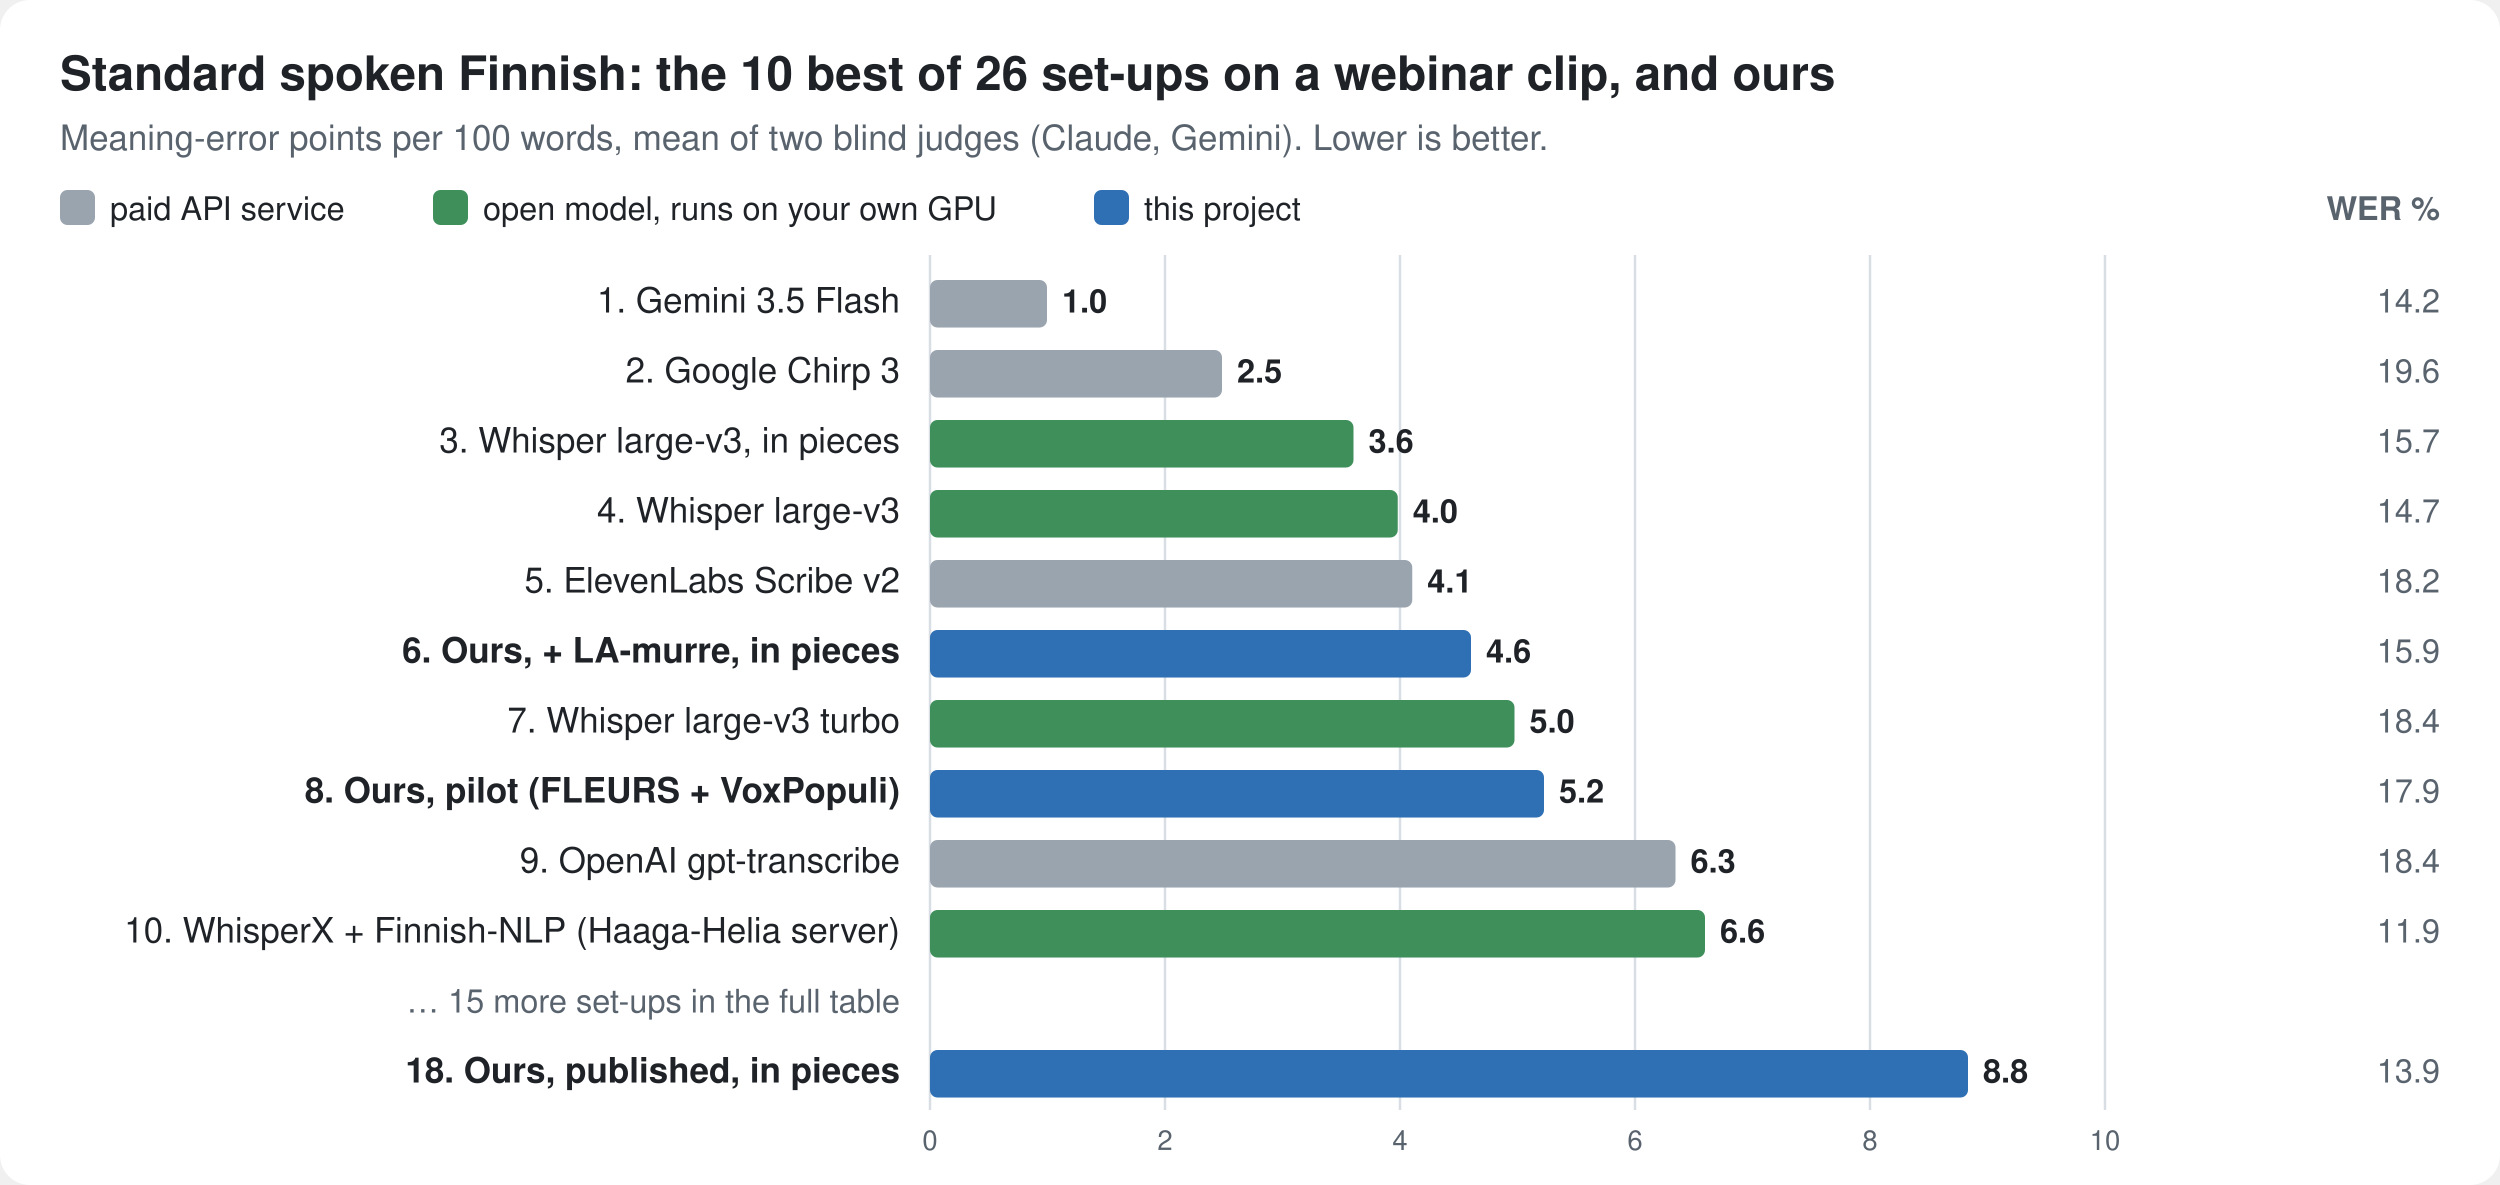
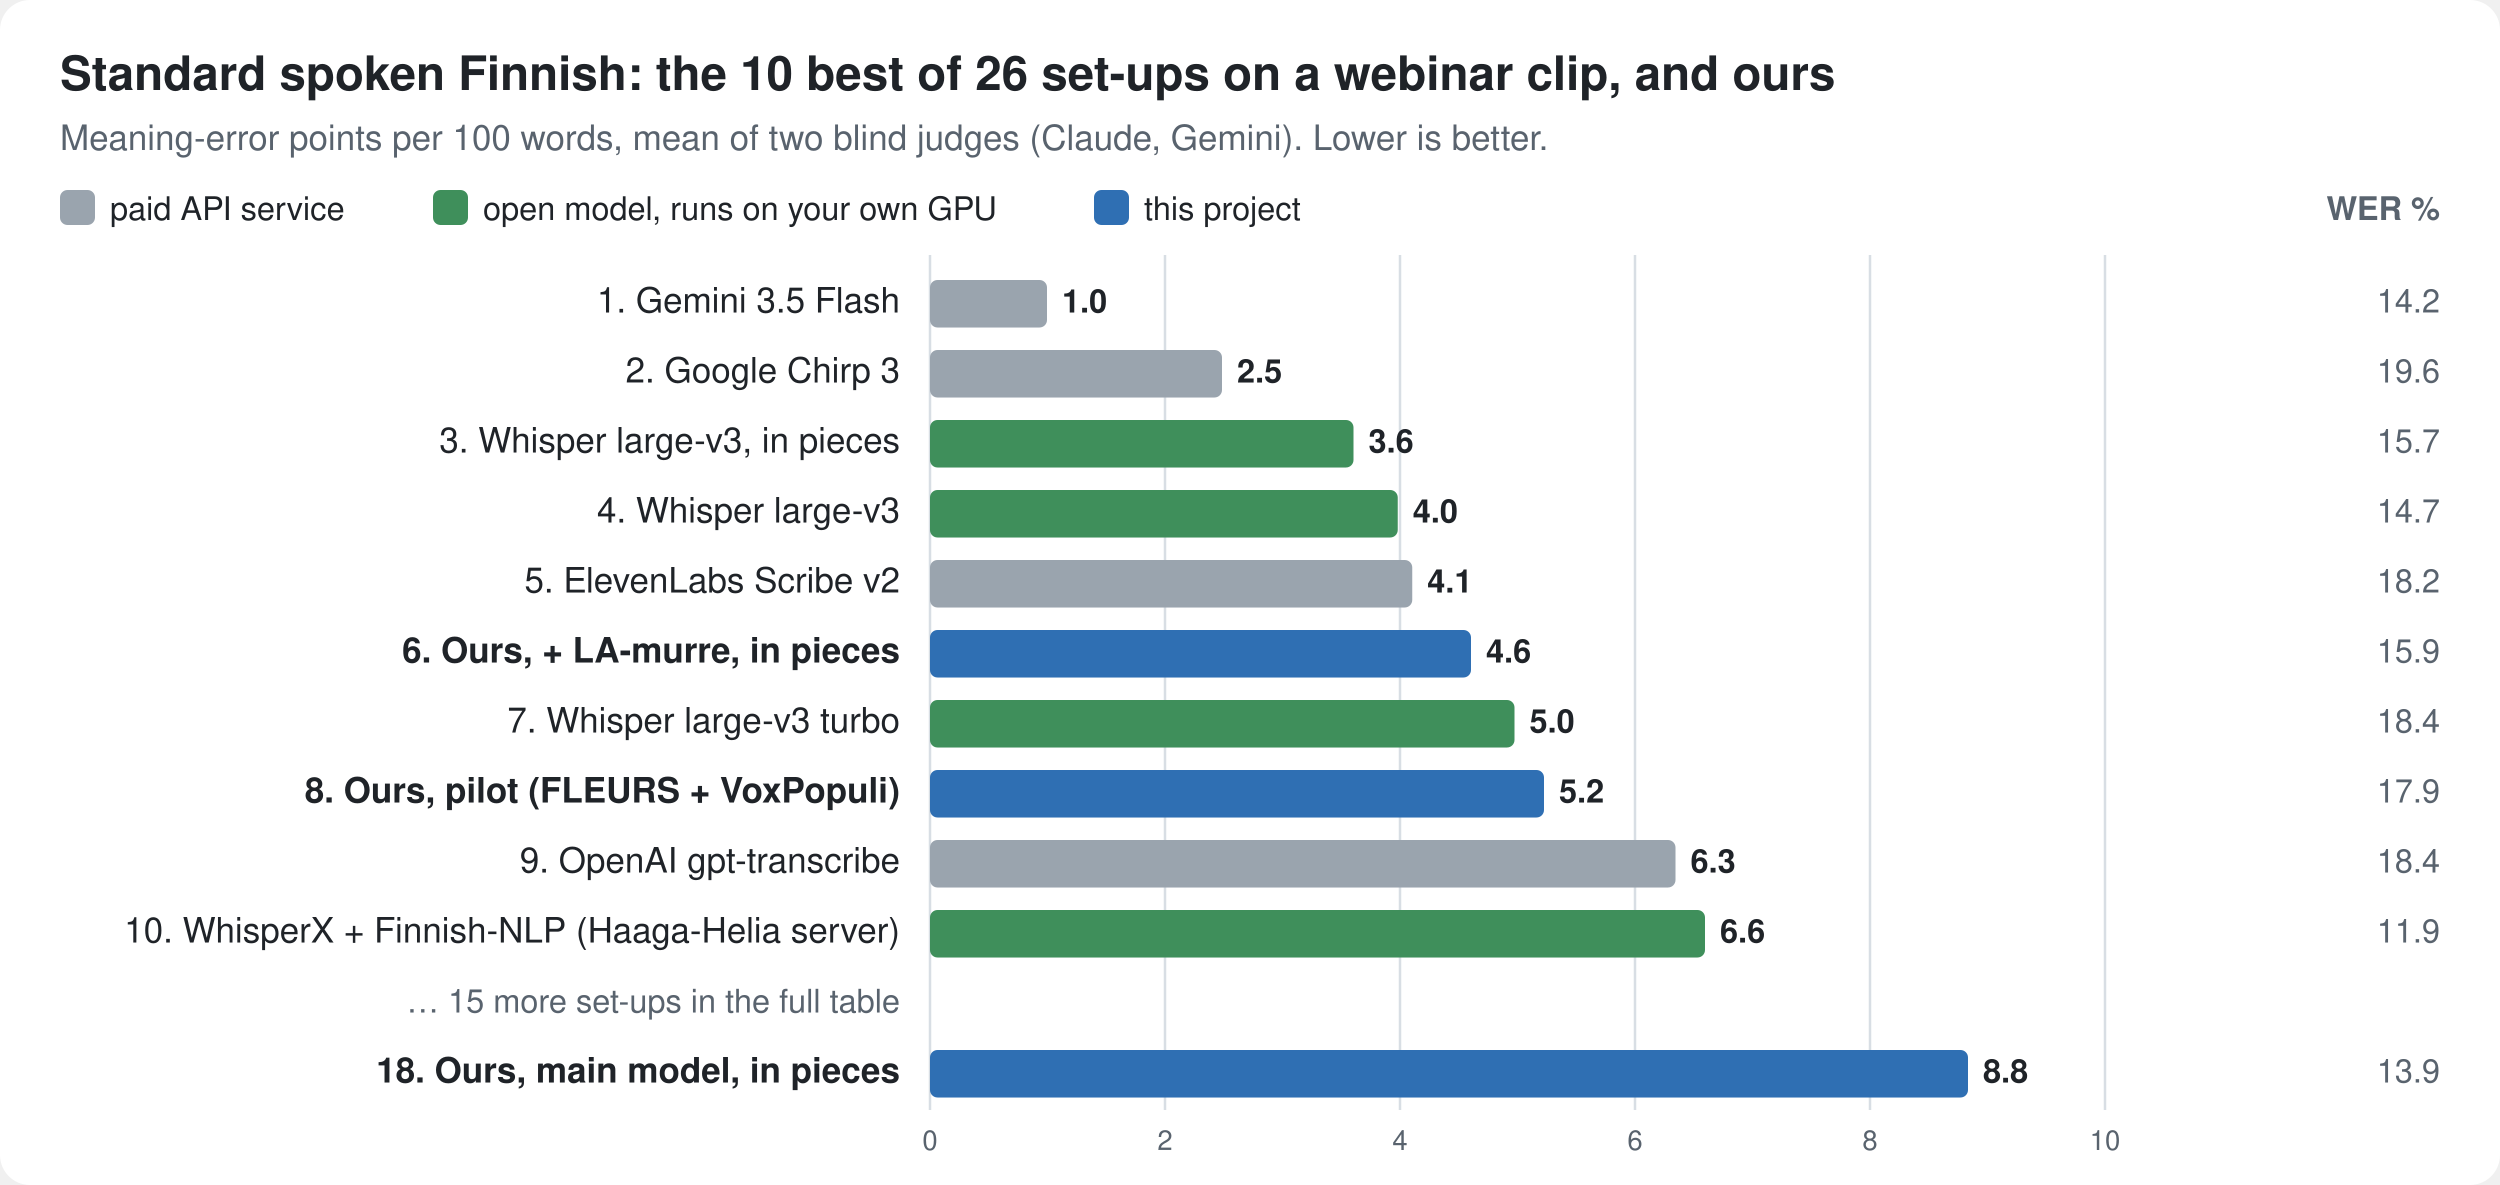
- <svg xmlns="http://www.w3.org/2000/svg" viewBox="0 0 1000 474" width="1000" height="474" font-family="system-ui, -apple-system, Segoe UI, Helvetica, Arial, sans-serif" role="img" aria-label="The ten best speech-to-text set-ups on the Ajokortti webinar clip, and our published model">
+ <svg xmlns="http://www.w3.org/2000/svg" viewBox="0 0 1000 474" width="1000" height="474" font-family="system-ui, -apple-system, Segoe UI, Helvetica, Arial, sans-serif" role="img" aria-label="The ten best speech-to-text set-ups on the Ajokortti webinar clip, and our main model">
  <rect width="1000" height="474" rx="12" fill="#ffffff" />
  <text x="24.0" y="36.0" font-size="19" font-weight="700" fill="#1f2328" text-anchor="start">Standard spoken Finnish: the 10 best of 26 set-ups on a webinar clip, and ours</text>
  <text x="24.0" y="60.0" font-size="14" font-weight="400" fill="#59636e" text-anchor="start">Meaning-error points per 100 words, mean of two blind judges (Claude, Gemini). Lower is better.</text>
  <rect x="24" y="76" width="14" height="14" rx="3" fill="#9aa4ae" />
  <text x="44.0" y="88.0" font-size="13" font-weight="400" fill="#1f2328" text-anchor="start">paid API service</text>
  <rect x="173.2" y="76" width="14" height="14" rx="3" fill="#3f8f5b" />
  <text x="193.2" y="88.0" font-size="13" font-weight="400" fill="#1f2328" text-anchor="start">open model, runs on your own GPU</text>
  <rect x="437.6" y="76" width="14" height="14" rx="3" fill="#2f6fb3" />
  <text x="457.6" y="88.0" font-size="13" font-weight="400" fill="#1f2328" text-anchor="start">this project</text>
  <text x="976.0" y="88.0" font-size="13" font-weight="700" fill="#59636e" text-anchor="end">WER %</text>
  <line x1="372.0" y1="102" x2="372.0" y2="444" stroke="#d8dee4" />
  <text x="372.0" y="460.0" font-size="11" font-weight="400" fill="#59636e" text-anchor="middle">0</text>
  <line x1="466.0" y1="102" x2="466.0" y2="444" stroke="#d8dee4" />
  <text x="466.0" y="460.0" font-size="11" font-weight="400" fill="#59636e" text-anchor="middle">2</text>
  <line x1="560.0" y1="102" x2="560.0" y2="444" stroke="#d8dee4" />
  <text x="560.0" y="460.0" font-size="11" font-weight="400" fill="#59636e" text-anchor="middle">4</text>
  <line x1="654.0" y1="102" x2="654.0" y2="444" stroke="#d8dee4" />
  <text x="654.0" y="460.0" font-size="11" font-weight="400" fill="#59636e" text-anchor="middle">6</text>
  <line x1="748.0" y1="102" x2="748.0" y2="444" stroke="#d8dee4" />
  <text x="748.0" y="460.0" font-size="11" font-weight="400" fill="#59636e" text-anchor="middle">8</text>
  <line x1="842.0" y1="102" x2="842.0" y2="444" stroke="#d8dee4" />
  <text x="842.0" y="460.0" font-size="11" font-weight="400" fill="#59636e" text-anchor="middle">10</text>
  <text x="360.0" y="125.0" font-size="14" font-weight="400" fill="#1f2328" text-anchor="end">1. Gemini 3.5 Flash</text>
  <rect x="372" y="112" width="46.8" height="19" rx="3" fill="#9aa4ae" />
  <text x="424.8" y="125.0" font-size="13" font-weight="700" fill="#1f2328" text-anchor="start">1.0</text>
  <text x="976.0" y="125.0" font-size="13" font-weight="400" fill="#59636e" text-anchor="end">14.2</text>
  <text x="360.0" y="153.0" font-size="14" font-weight="400" fill="#1f2328" text-anchor="end">2. Google Chirp 3</text>
  <rect x="372" y="140" width="116.8" height="19" rx="3" fill="#9aa4ae" />
  <text x="494.8" y="153.0" font-size="13" font-weight="700" fill="#1f2328" text-anchor="start">2.5</text>
  <text x="976.0" y="153.0" font-size="13" font-weight="400" fill="#59636e" text-anchor="end">19.6</text>
  <text x="360.0" y="181.0" font-size="14" font-weight="400" fill="#1f2328" text-anchor="end">3. Whisper large-v3, in pieces</text>
  <rect x="372" y="168" width="169.4" height="19" rx="3" fill="#3f8f5b" />
  <text x="547.4" y="181.0" font-size="13" font-weight="700" fill="#1f2328" text-anchor="start">3.6</text>
  <text x="976.0" y="181.0" font-size="13" font-weight="400" fill="#59636e" text-anchor="end">15.7</text>
  <text x="360.0" y="209.0" font-size="14" font-weight="400" fill="#1f2328" text-anchor="end">4. Whisper large-v3</text>
  <rect x="372" y="196" width="187.1" height="19" rx="3" fill="#3f8f5b" />
  <text x="565.1" y="209.0" font-size="13" font-weight="700" fill="#1f2328" text-anchor="start">4.0</text>
  <text x="976.0" y="209.0" font-size="13" font-weight="400" fill="#59636e" text-anchor="end">14.7</text>
  <text x="360.0" y="237.0" font-size="14" font-weight="400" fill="#1f2328" text-anchor="end">5. ElevenLabs Scribe v2</text>
  <rect x="372" y="224" width="192.9" height="19" rx="3" fill="#9aa4ae" />
  <text x="570.9" y="237.0" font-size="13" font-weight="700" fill="#1f2328" text-anchor="start">4.1</text>
  <text x="976.0" y="237.0" font-size="13" font-weight="400" fill="#59636e" text-anchor="end">18.2</text>
  <text x="360.0" y="265.0" font-size="14" font-weight="700" fill="#1f2328" text-anchor="end">6. Ours, + LA-murre, in pieces</text>
  <rect x="372" y="252" width="216.4" height="19" rx="3" fill="#2f6fb3" />
  <text x="594.4" y="265.0" font-size="13" font-weight="700" fill="#1f2328" text-anchor="start">4.6</text>
  <text x="976.0" y="265.0" font-size="13" font-weight="400" fill="#59636e" text-anchor="end">15.9</text>
  <text x="360.0" y="293.0" font-size="14" font-weight="400" fill="#1f2328" text-anchor="end">7. Whisper large-v3 turbo</text>
  <rect x="372" y="280" width="233.8" height="19" rx="3" fill="#3f8f5b" />
  <text x="611.8" y="293.0" font-size="13" font-weight="700" fill="#1f2328" text-anchor="start">5.0</text>
  <text x="976.0" y="293.0" font-size="13" font-weight="400" fill="#59636e" text-anchor="end">18.4</text>
  <text x="360.0" y="321.0" font-size="14" font-weight="700" fill="#1f2328" text-anchor="end">8. Ours, pilot (FLEURS + VoxPopuli)</text>
  <rect x="372" y="308" width="245.6" height="19" rx="3" fill="#2f6fb3" />
  <text x="623.6" y="321.0" font-size="13" font-weight="700" fill="#1f2328" text-anchor="start">5.2</text>
  <text x="976.0" y="321.0" font-size="13" font-weight="400" fill="#59636e" text-anchor="end">17.9</text>
  <text x="360.0" y="349.0" font-size="14" font-weight="400" fill="#1f2328" text-anchor="end">9. OpenAI gpt-transcribe</text>
  <rect x="372" y="336" width="298.2" height="19" rx="3" fill="#9aa4ae" />
  <text x="676.2" y="349.0" font-size="13" font-weight="700" fill="#1f2328" text-anchor="start">6.3</text>
  <text x="976.0" y="349.0" font-size="13" font-weight="400" fill="#59636e" text-anchor="end">18.4</text>
  <text x="360.0" y="377.0" font-size="14" font-weight="400" fill="#1f2328" text-anchor="end">10. WhisperX + Finnish-NLP (Haaga-Helia server)</text>
  <rect x="372" y="364" width="310.0" height="19" rx="3" fill="#3f8f5b" />
  <text x="688.0" y="377.0" font-size="13" font-weight="700" fill="#1f2328" text-anchor="start">6.6</text>
  <text x="976.0" y="377.0" font-size="13" font-weight="400" fill="#59636e" text-anchor="end">11.9</text>
  <text x="360.0" y="405.0" font-size="13" font-weight="400" fill="#59636e" text-anchor="end">… 15 more set-ups in the full table</text>
-   <text x="360.0" y="433.0" font-size="14" font-weight="700" fill="#1f2328" text-anchor="end">18. Ours, published, in pieces</text>
+   <text x="360.0" y="433.0" font-size="14" font-weight="700" fill="#1f2328" text-anchor="end">18. Ours, main model, in pieces</text>
  <rect x="372" y="420" width="415.2" height="19" rx="3" fill="#2f6fb3" />
  <text x="793.2" y="433.0" font-size="13" font-weight="700" fill="#1f2328" text-anchor="start">8.8</text>
  <text x="976.0" y="433.0" font-size="13" font-weight="400" fill="#59636e" text-anchor="end">13.9</text>
</svg>
